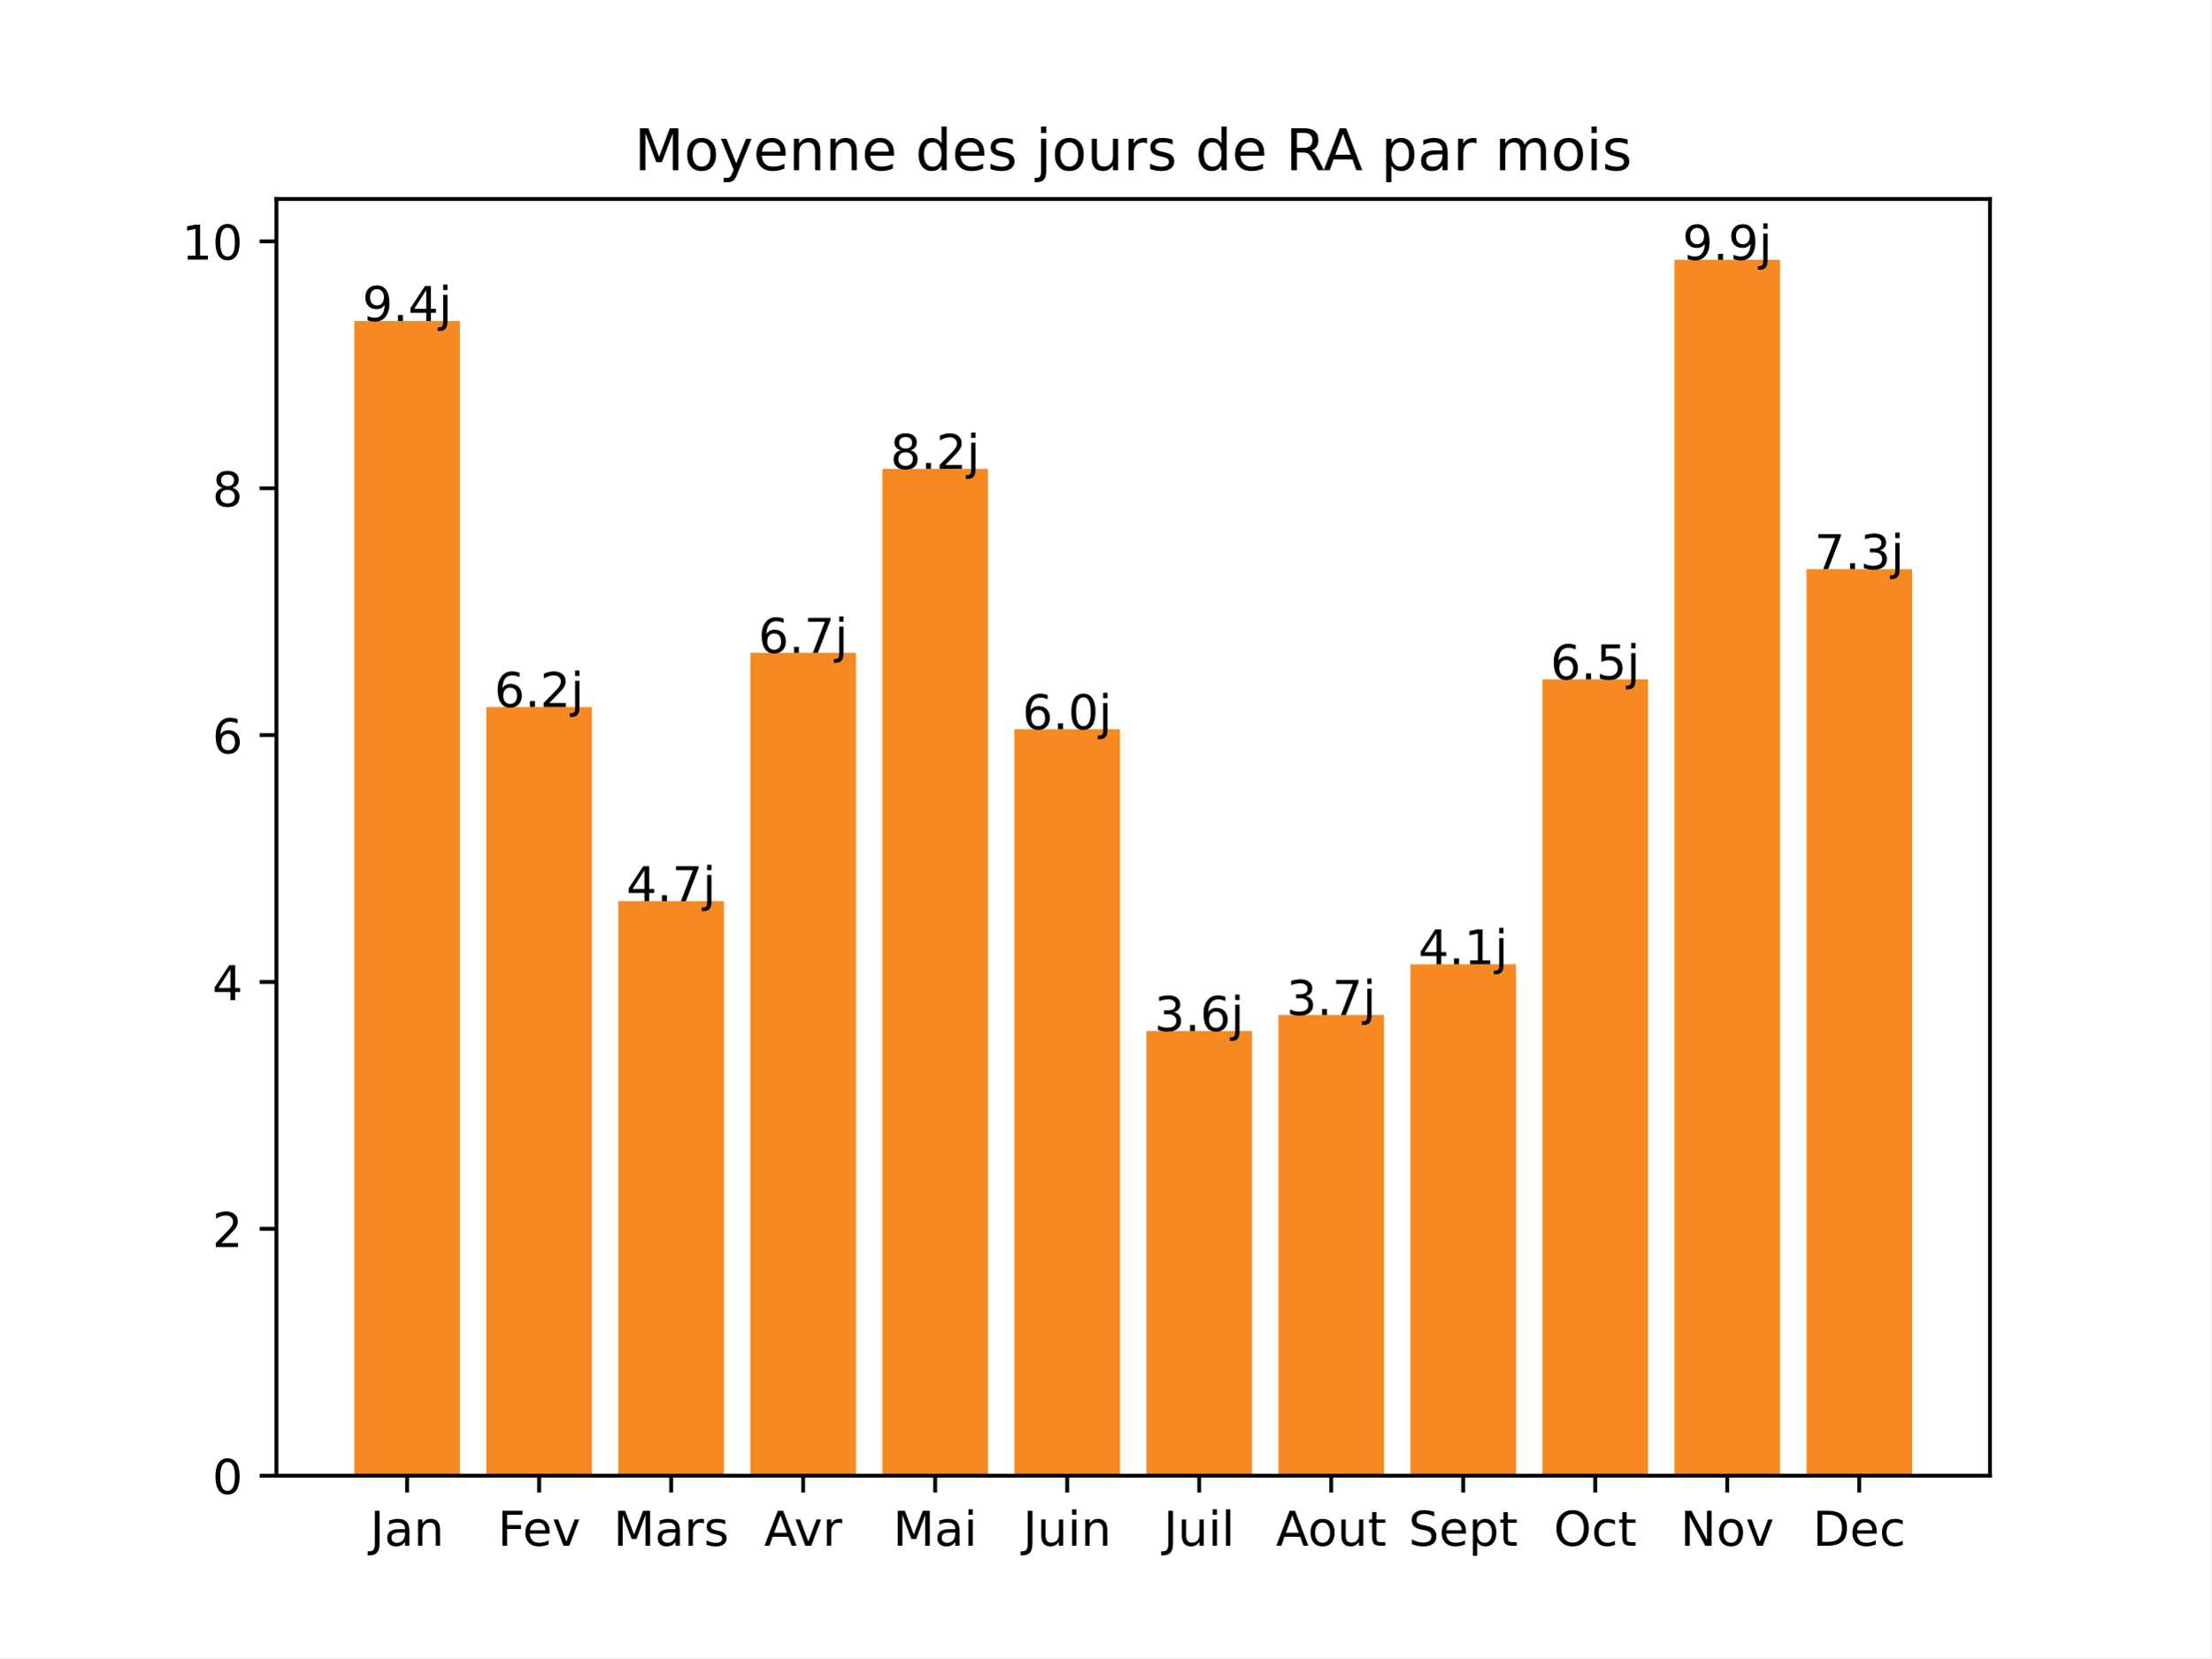
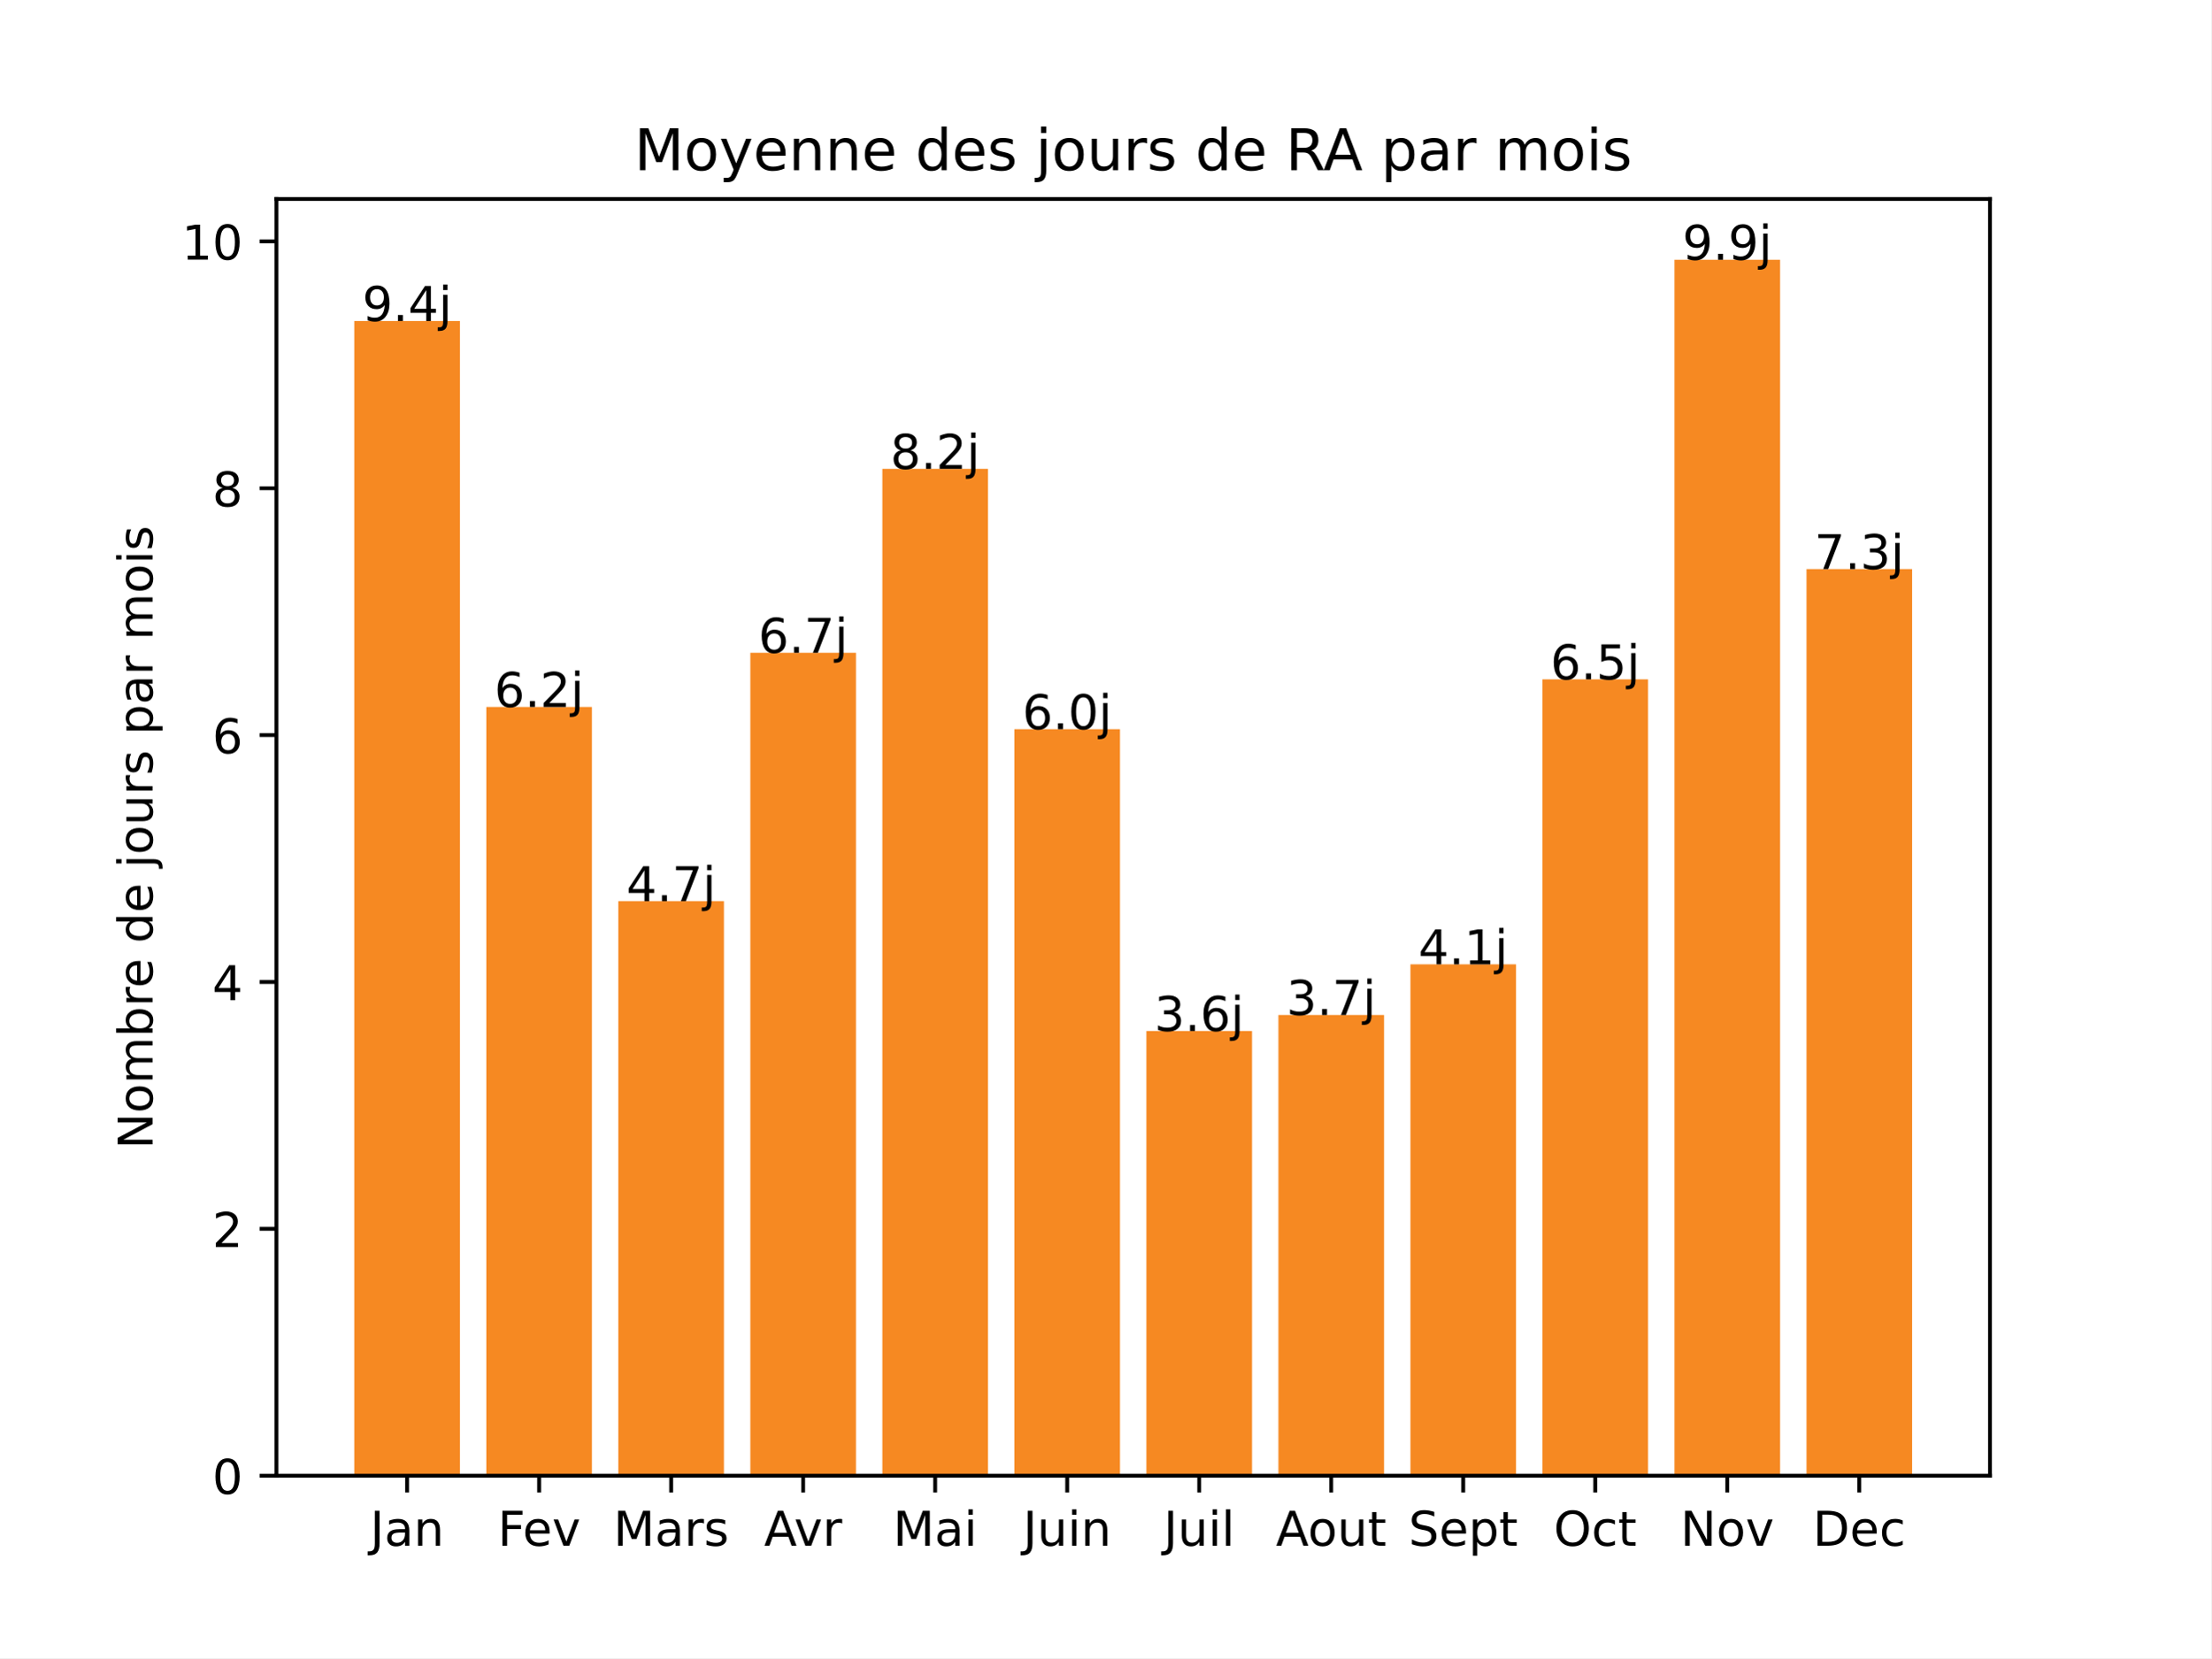
<svg xmlns="http://www.w3.org/2000/svg" xmlns:xlink="http://www.w3.org/1999/xlink" width="460.8pt" height="345.6pt" viewBox="0 0 460.8 345.6" version="1.1">
  <defs>
    <style type="text/css">*{stroke-linejoin: round; stroke-linecap: butt}</style>
  </defs>
  <g id="figure_1">
    <g id="patch_1">
      <path d="M 0 345.6  L 460.8 345.6  L 460.8 0  L 0 0  z " style="fill: #ffffff" />
    </g>
    <g id="axes_1">
      <g id="patch_2">
        <path d="M 57.6 307.584  L 414.72 307.584  L 414.72 41.472  L 57.6 41.472  z " style="fill: #ffffff" />
      </g>
      <g id="patch_3">
-         <path d="M 73.833 307.584  L 95.843 307.584  L 95.843 66.903  L 73.833 66.903  z " clip-path="url(#pdb9c90cb68)" style="fill: #f68922" />
+         <path d="M 73.833 307.584  L 95.843 307.584  L 95.843 66.903  L 73.833 66.903  z " clip-path="url(#p36d6849bb2)" style="fill: #f68922" />
      </g>
      <g id="patch_4">
-         <path d="M 101.346 307.584  L 123.356 307.584  L 123.356 147.354  L 101.346 147.354  z " clip-path="url(#pdb9c90cb68)" style="fill: #f68922" />
+         <path d="M 101.346 307.584  L 123.356 307.584  L 123.356 147.354  L 101.346 147.354  z " clip-path="url(#p36d6849bb2)" style="fill: #f68922" />
      </g>
      <g id="patch_5">
-         <path d="M 128.859 307.584  L 150.869 307.584  L 150.869 187.836  L 128.859 187.836  z " clip-path="url(#pdb9c90cb68)" style="fill: #f68922" />
+         <path d="M 128.859 307.584  L 150.869 307.584  L 150.869 187.836  L 128.859 187.836  z " clip-path="url(#p36d6849bb2)" style="fill: #f68922" />
      </g>
      <g id="patch_6">
-         <path d="M 156.372 307.584  L 178.382 307.584  L 178.382 136.064  L 156.372 136.064  z " clip-path="url(#pdb9c90cb68)" style="fill: #f68922" />
+         <path d="M 156.372 307.584  L 178.382 307.584  L 178.382 136.064  L 156.372 136.064  z " clip-path="url(#p36d6849bb2)" style="fill: #f68922" />
      </g>
      <g id="patch_7">
-         <path d="M 183.885 307.584  L 205.896 307.584  L 205.896 97.729  L 183.885 97.729  z " clip-path="url(#pdb9c90cb68)" style="fill: #f68922" />
+         <path d="M 183.885 307.584  L 205.896 307.584  L 205.896 97.729  L 183.885 97.729  z " clip-path="url(#p36d6849bb2)" style="fill: #f68922" />
      </g>
      <g id="patch_8">
-         <path d="M 211.398 307.584  L 233.409 307.584  L 233.409 151.991  L 211.398 151.991  z " clip-path="url(#pdb9c90cb68)" style="fill: #f68922" />
+         <path d="M 211.398 307.584  L 233.409 307.584  L 233.409 151.991  L 211.398 151.991  z " clip-path="url(#p36d6849bb2)" style="fill: #f68922" />
      </g>
      <g id="patch_9">
-         <path d="M 238.911 307.584  L 260.922 307.584  L 260.922 214.892  L 238.911 214.892  z " clip-path="url(#pdb9c90cb68)" style="fill: #f68922" />
+         <path d="M 238.911 307.584  L 260.922 307.584  L 260.922 214.892  L 238.911 214.892  z " clip-path="url(#p36d6849bb2)" style="fill: #f68922" />
      </g>
      <g id="patch_10">
-         <path d="M 266.424 307.584  L 288.435 307.584  L 288.435 211.549  L 266.424 211.549  z " clip-path="url(#pdb9c90cb68)" style="fill: #f68922" />
+         <path d="M 266.424 307.584  L 288.435 307.584  L 288.435 211.549  L 266.424 211.549  z " clip-path="url(#p36d6849bb2)" style="fill: #f68922" />
      </g>
      <g id="patch_11">
-         <path d="M 293.938 307.584  L 315.948 307.584  L 315.948 200.997  L 293.938 200.997  z " clip-path="url(#pdb9c90cb68)" style="fill: #f68922" />
+         <path d="M 293.938 307.584  L 315.948 307.584  L 315.948 200.997  L 293.938 200.997  z " clip-path="url(#p36d6849bb2)" style="fill: #f68922" />
      </g>
      <g id="patch_12">
-         <path d="M 321.451 307.584  L 343.461 307.584  L 343.461 141.597  L 321.451 141.597  z " clip-path="url(#pdb9c90cb68)" style="fill: #f68922" />
+         <path d="M 321.451 307.584  L 343.461 307.584  L 343.461 141.597  L 321.451 141.597  z " clip-path="url(#p36d6849bb2)" style="fill: #f68922" />
      </g>
      <g id="patch_13">
-         <path d="M 348.964 307.584  L 370.974 307.584  L 370.974 54.144  L 348.964 54.144  z " clip-path="url(#pdb9c90cb68)" style="fill: #f68922" />
+         <path d="M 348.964 307.584  L 370.974 307.584  L 370.974 54.144  L 348.964 54.144  z " clip-path="url(#p36d6849bb2)" style="fill: #f68922" />
      </g>
      <g id="patch_14">
-         <path d="M 376.477 307.584  L 398.487 307.584  L 398.487 118.614  L 376.477 118.614  z " clip-path="url(#pdb9c90cb68)" style="fill: #f68922" />
+         <path d="M 376.477 307.584  L 398.487 307.584  L 398.487 118.614  L 376.477 118.614  z " clip-path="url(#p36d6849bb2)" style="fill: #f68922" />
      </g>
      <g id="matplotlib.axis_1">
        <g id="xtick_1">
          <g id="line2d_1">
            <defs>
-               <path id="m4a46d5fed2" d="M 0 0  L 0 3.5  " style="stroke: #000000; stroke-width: 0.8" />
+               <path id="mf88b4043cc" d="M 0 0  L 0 3.5  " style="stroke: #000000; stroke-width: 0.8" />
            </defs>
            <g>
-               <use xlink:href="#m4a46d5fed2" x="84.838" y="307.584" style="stroke: #000000; stroke-width: 0.8" />
+               <use xlink:href="#mf88b4043cc" x="84.838" y="307.584" style="stroke: #000000; stroke-width: 0.8" />
            </g>
          </g>
          <g id="text_1">
            <g transform="translate(77.13015 322.1824) scale(0.1 -0.1)">
              <defs>
                <path id="DejaVuSans-4a" d="M 628 4666  L 1259 4666  L 1259 325  Q 1259 -519 939 -900  Q 619 -1281 -91 -1281  L -331 -1281  L -331 -750  L -134 -750  Q 284 -750 456 -515  Q 628 -281 628 325  L 628 4666  z " transform="scale(0.015625)" />
                <path id="DejaVuSans-61" d="M 2194 1759  Q 1497 1759 1228 1600  Q 959 1441 959 1056  Q 959 750 1161 570  Q 1363 391 1709 391  Q 2188 391 2477 730  Q 2766 1069 2766 1631  L 2766 1759  L 2194 1759  z M 3341 1997  L 3341 0  L 2766 0  L 2766 531  Q 2569 213 2275 61  Q 1981 -91 1556 -91  Q 1019 -91 701 211  Q 384 513 384 1019  Q 384 1609 779 1909  Q 1175 2209 1959 2209  L 2766 2209  L 2766 2266  Q 2766 2663 2505 2880  Q 2244 3097 1772 3097  Q 1472 3097 1187 3025  Q 903 2953 641 2809  L 641 3341  Q 956 3463 1253 3523  Q 1550 3584 1831 3584  Q 2591 3584 2966 3190  Q 3341 2797 3341 1997  z " transform="scale(0.015625)" />
                <path id="DejaVuSans-6e" d="M 3513 2113  L 3513 0  L 2938 0  L 2938 2094  Q 2938 2591 2744 2837  Q 2550 3084 2163 3084  Q 1697 3084 1428 2787  Q 1159 2491 1159 1978  L 1159 0  L 581 0  L 581 3500  L 1159 3500  L 1159 2956  Q 1366 3272 1645 3428  Q 1925 3584 2291 3584  Q 2894 3584 3203 3211  Q 3513 2838 3513 2113  z " transform="scale(0.015625)" />
              </defs>
              <use xlink:href="#DejaVuSans-4a" />
              <use xlink:href="#DejaVuSans-61" x="29.492" />
              <use xlink:href="#DejaVuSans-6e" x="90.771" />
            </g>
          </g>
        </g>
        <g id="xtick_2">
          <g id="line2d_2">
            <g>
-               <use xlink:href="#m4a46d5fed2" x="112.351" y="307.584" style="stroke: #000000; stroke-width: 0.8" />
+               <use xlink:href="#mf88b4043cc" x="112.351" y="307.584" style="stroke: #000000; stroke-width: 0.8" />
            </g>
          </g>
          <g id="text_2">
            <g transform="translate(103.7143 322.1824) scale(0.1 -0.1)">
              <defs>
                <path id="DejaVuSans-46" d="M 628 4666  L 3309 4666  L 3309 4134  L 1259 4134  L 1259 2759  L 3109 2759  L 3109 2228  L 1259 2228  L 1259 0  L 628 0  L 628 4666  z " transform="scale(0.015625)" />
                <path id="DejaVuSans-65" d="M 3597 1894  L 3597 1613  L 953 1613  Q 991 1019 1311 708  Q 1631 397 2203 397  Q 2534 397 2845 478  Q 3156 559 3463 722  L 3463 178  Q 3153 47 2828 -22  Q 2503 -91 2169 -91  Q 1331 -91 842 396  Q 353 884 353 1716  Q 353 2575 817 3079  Q 1281 3584 2069 3584  Q 2775 3584 3186 3129  Q 3597 2675 3597 1894  z M 3022 2063  Q 3016 2534 2758 2815  Q 2500 3097 2075 3097  Q 1594 3097 1305 2825  Q 1016 2553 972 2059  L 3022 2063  z " transform="scale(0.015625)" />
                <path id="DejaVuSans-76" d="M 191 3500  L 800 3500  L 1894 563  L 2988 3500  L 3597 3500  L 2284 0  L 1503 0  L 191 3500  z " transform="scale(0.015625)" />
              </defs>
              <use xlink:href="#DejaVuSans-46" />
              <use xlink:href="#DejaVuSans-65" x="52.02" />
              <use xlink:href="#DejaVuSans-76" x="113.543" />
            </g>
          </g>
        </g>
        <g id="xtick_3">
          <g id="line2d_3">
            <g>
-               <use xlink:href="#m4a46d5fed2" x="139.864" y="307.584" style="stroke: #000000; stroke-width: 0.8" />
+               <use xlink:href="#mf88b4043cc" x="139.864" y="307.584" style="stroke: #000000; stroke-width: 0.8" />
            </g>
          </g>
          <g id="text_3">
            <g transform="translate(127.8259 322.1824) scale(0.1 -0.1)">
              <defs>
                <path id="DejaVuSans-4d" d="M 628 4666  L 1569 4666  L 2759 1491  L 3956 4666  L 4897 4666  L 4897 0  L 4281 0  L 4281 4097  L 3078 897  L 2444 897  L 1241 4097  L 1241 0  L 628 0  L 628 4666  z " transform="scale(0.015625)" />
                <path id="DejaVuSans-72" d="M 2631 2963  Q 2534 3019 2420 3045  Q 2306 3072 2169 3072  Q 1681 3072 1420 2755  Q 1159 2438 1159 1844  L 1159 0  L 581 0  L 581 3500  L 1159 3500  L 1159 2956  Q 1341 3275 1631 3429  Q 1922 3584 2338 3584  Q 2397 3584 2469 3576  Q 2541 3569 2628 3553  L 2631 2963  z " transform="scale(0.015625)" />
                <path id="DejaVuSans-73" d="M 2834 3397  L 2834 2853  Q 2591 2978 2328 3040  Q 2066 3103 1784 3103  Q 1356 3103 1142 2972  Q 928 2841 928 2578  Q 928 2378 1081 2264  Q 1234 2150 1697 2047  L 1894 2003  Q 2506 1872 2764 1633  Q 3022 1394 3022 966  Q 3022 478 2636 193  Q 2250 -91 1575 -91  Q 1294 -91 989 -36  Q 684 19 347 128  L 347 722  Q 666 556 975 473  Q 1284 391 1588 391  Q 1994 391 2212 530  Q 2431 669 2431 922  Q 2431 1156 2273 1281  Q 2116 1406 1581 1522  L 1381 1569  Q 847 1681 609 1914  Q 372 2147 372 2553  Q 372 3047 722 3315  Q 1072 3584 1716 3584  Q 2034 3584 2315 3537  Q 2597 3491 2834 3397  z " transform="scale(0.015625)" />
              </defs>
              <use xlink:href="#DejaVuSans-4d" />
              <use xlink:href="#DejaVuSans-61" x="86.279" />
              <use xlink:href="#DejaVuSans-72" x="147.559" />
              <use xlink:href="#DejaVuSans-73" x="188.672" />
            </g>
          </g>
        </g>
        <g id="xtick_4">
          <g id="line2d_4">
            <g>
-               <use xlink:href="#m4a46d5fed2" x="167.377" y="307.584" style="stroke: #000000; stroke-width: 0.8" />
+               <use xlink:href="#mf88b4043cc" x="167.377" y="307.584" style="stroke: #000000; stroke-width: 0.8" />
            </g>
          </g>
          <g id="text_4">
            <g transform="translate(159.2359 322.1824) scale(0.1 -0.1)">
              <defs>
                <path id="DejaVuSans-41" d="M 2188 4044  L 1331 1722  L 3047 1722  L 2188 4044  z M 1831 4666  L 2547 4666  L 4325 0  L 3669 0  L 3244 1197  L 1141 1197  L 716 0  L 50 0  L 1831 4666  z " transform="scale(0.015625)" />
              </defs>
              <use xlink:href="#DejaVuSans-41" />
              <use xlink:href="#DejaVuSans-76" x="62.533" />
              <use xlink:href="#DejaVuSans-72" x="121.713" />
            </g>
          </g>
        </g>
        <g id="xtick_5">
          <g id="line2d_5">
            <g>
-               <use xlink:href="#m4a46d5fed2" x="194.89" y="307.584" style="stroke: #000000; stroke-width: 0.8" />
+               <use xlink:href="#mf88b4043cc" x="194.89" y="307.584" style="stroke: #000000; stroke-width: 0.8" />
            </g>
          </g>
          <g id="text_5">
            <g transform="translate(186.1232 322.1824) scale(0.1 -0.1)">
              <defs>
                <path id="DejaVuSans-69" d="M 603 3500  L 1178 3500  L 1178 0  L 603 0  L 603 3500  z M 603 4863  L 1178 4863  L 1178 4134  L 603 4134  L 603 4863  z " transform="scale(0.015625)" />
              </defs>
              <use xlink:href="#DejaVuSans-4d" />
              <use xlink:href="#DejaVuSans-61" x="86.279" />
              <use xlink:href="#DejaVuSans-69" x="147.559" />
            </g>
          </g>
        </g>
        <g id="xtick_6">
          <g id="line2d_6">
            <g>
-               <use xlink:href="#m4a46d5fed2" x="222.403" y="307.584" style="stroke: #000000; stroke-width: 0.8" />
+               <use xlink:href="#mf88b4043cc" x="222.403" y="307.584" style="stroke: #000000; stroke-width: 0.8" />
            </g>
          </g>
          <g id="text_6">
            <g transform="translate(213.2019 322.1824) scale(0.1 -0.1)">
              <defs>
                <path id="DejaVuSans-75" d="M 544 1381  L 544 3500  L 1119 3500  L 1119 1403  Q 1119 906 1312 657  Q 1506 409 1894 409  Q 2359 409 2629 706  Q 2900 1003 2900 1516  L 2900 3500  L 3475 3500  L 3475 0  L 2900 0  L 2900 538  Q 2691 219 2414 64  Q 2138 -91 1772 -91  Q 1169 -91 856 284  Q 544 659 544 1381  z M 1991 3584  L 1991 3584  z " transform="scale(0.015625)" />
              </defs>
              <use xlink:href="#DejaVuSans-4a" />
              <use xlink:href="#DejaVuSans-75" x="29.492" />
              <use xlink:href="#DejaVuSans-69" x="92.871" />
              <use xlink:href="#DejaVuSans-6e" x="120.654" />
            </g>
          </g>
        </g>
        <g id="xtick_7">
          <g id="line2d_7">
            <g>
-               <use xlink:href="#m4a46d5fed2" x="249.917" y="307.584" style="stroke: #000000; stroke-width: 0.8" />
+               <use xlink:href="#mf88b4043cc" x="249.917" y="307.584" style="stroke: #000000; stroke-width: 0.8" />
            </g>
          </g>
          <g id="text_7">
            <g transform="translate(242.4947 322.1824) scale(0.1 -0.1)">
              <defs>
                <path id="DejaVuSans-6c" d="M 603 4863  L 1178 4863  L 1178 0  L 603 0  L 603 4863  z " transform="scale(0.015625)" />
              </defs>
              <use xlink:href="#DejaVuSans-4a" />
              <use xlink:href="#DejaVuSans-75" x="29.492" />
              <use xlink:href="#DejaVuSans-69" x="92.871" />
              <use xlink:href="#DejaVuSans-6c" x="120.654" />
            </g>
          </g>
        </g>
        <g id="xtick_8">
          <g id="line2d_8">
            <g>
-               <use xlink:href="#m4a46d5fed2" x="277.43" y="307.584" style="stroke: #000000; stroke-width: 0.8" />
+               <use xlink:href="#mf88b4043cc" x="277.43" y="307.584" style="stroke: #000000; stroke-width: 0.8" />
            </g>
          </g>
          <g id="text_8">
            <g transform="translate(265.9086 322.1824) scale(0.1 -0.1)">
              <defs>
                <path id="DejaVuSans-6f" d="M 1959 3097  Q 1497 3097 1228 2736  Q 959 2375 959 1747  Q 959 1119 1226 758  Q 1494 397 1959 397  Q 2419 397 2687 759  Q 2956 1122 2956 1747  Q 2956 2369 2687 2733  Q 2419 3097 1959 3097  z M 1959 3584  Q 2709 3584 3137 3096  Q 3566 2609 3566 1747  Q 3566 888 3137 398  Q 2709 -91 1959 -91  Q 1206 -91 779 398  Q 353 888 353 1747  Q 353 2609 779 3096  Q 1206 3584 1959 3584  z " transform="scale(0.015625)" />
                <path id="DejaVuSans-74" d="M 1172 4494  L 1172 3500  L 2356 3500  L 2356 3053  L 1172 3053  L 1172 1153  Q 1172 725 1289 603  Q 1406 481 1766 481  L 2356 481  L 2356 0  L 1766 0  Q 1100 0 847 248  Q 594 497 594 1153  L 594 3053  L 172 3053  L 172 3500  L 594 3500  L 594 4494  L 1172 4494  z " transform="scale(0.015625)" />
              </defs>
              <use xlink:href="#DejaVuSans-41" />
              <use xlink:href="#DejaVuSans-6f" x="66.658" />
              <use xlink:href="#DejaVuSans-75" x="127.84" />
              <use xlink:href="#DejaVuSans-74" x="191.219" />
            </g>
          </g>
        </g>
        <g id="xtick_9">
          <g id="line2d_9">
            <g>
-               <use xlink:href="#m4a46d5fed2" x="304.943" y="307.584" style="stroke: #000000; stroke-width: 0.8" />
+               <use xlink:href="#mf88b4043cc" x="304.943" y="307.584" style="stroke: #000000; stroke-width: 0.8" />
            </g>
          </g>
          <g id="text_9">
            <g transform="translate(293.5576 322.1824) scale(0.1 -0.1)">
              <defs>
                <path id="DejaVuSans-53" d="M 3425 4513  L 3425 3897  Q 3066 4069 2747 4153  Q 2428 4238 2131 4238  Q 1616 4238 1336 4038  Q 1056 3838 1056 3469  Q 1056 3159 1242 3001  Q 1428 2844 1947 2747  L 2328 2669  Q 3034 2534 3370 2195  Q 3706 1856 3706 1288  Q 3706 609 3251 259  Q 2797 -91 1919 -91  Q 1588 -91 1214 -16  Q 841 59 441 206  L 441 856  Q 825 641 1194 531  Q 1563 422 1919 422  Q 2459 422 2753 634  Q 3047 847 3047 1241  Q 3047 1584 2836 1778  Q 2625 1972 2144 2069  L 1759 2144  Q 1053 2284 737 2584  Q 422 2884 422 3419  Q 422 4038 858 4394  Q 1294 4750 2059 4750  Q 2388 4750 2728 4690  Q 3069 4631 3425 4513  z " transform="scale(0.015625)" />
                <path id="DejaVuSans-70" d="M 1159 525  L 1159 -1331  L 581 -1331  L 581 3500  L 1159 3500  L 1159 2969  Q 1341 3281 1617 3432  Q 1894 3584 2278 3584  Q 2916 3584 3314 3078  Q 3713 2572 3713 1747  Q 3713 922 3314 415  Q 2916 -91 2278 -91  Q 1894 -91 1617 61  Q 1341 213 1159 525  z M 3116 1747  Q 3116 2381 2855 2742  Q 2594 3103 2138 3103  Q 1681 3103 1420 2742  Q 1159 2381 1159 1747  Q 1159 1113 1420 752  Q 1681 391 2138 391  Q 2594 391 2855 752  Q 3116 1113 3116 1747  z " transform="scale(0.015625)" />
              </defs>
              <use xlink:href="#DejaVuSans-53" />
              <use xlink:href="#DejaVuSans-65" x="63.477" />
              <use xlink:href="#DejaVuSans-70" x="125" />
              <use xlink:href="#DejaVuSans-74" x="188.477" />
            </g>
          </g>
        </g>
        <g id="xtick_10">
          <g id="line2d_10">
            <g>
-               <use xlink:href="#m4a46d5fed2" x="332.456" y="307.584" style="stroke: #000000; stroke-width: 0.8" />
+               <use xlink:href="#mf88b4043cc" x="332.456" y="307.584" style="stroke: #000000; stroke-width: 0.8" />
            </g>
          </g>
          <g id="text_10">
            <g transform="translate(323.8105 322.1824) scale(0.1 -0.1)">
              <defs>
                <path id="DejaVuSans-4f" d="M 2522 4238  Q 1834 4238 1429 3725  Q 1025 3213 1025 2328  Q 1025 1447 1429 934  Q 1834 422 2522 422  Q 3209 422 3611 934  Q 4013 1447 4013 2328  Q 4013 3213 3611 3725  Q 3209 4238 2522 4238  z M 2522 4750  Q 3503 4750 4090 4092  Q 4678 3434 4678 2328  Q 4678 1225 4090 567  Q 3503 -91 2522 -91  Q 1538 -91 948 565  Q 359 1222 359 2328  Q 359 3434 948 4092  Q 1538 4750 2522 4750  z " transform="scale(0.015625)" />
                <path id="DejaVuSans-63" d="M 3122 3366  L 3122 2828  Q 2878 2963 2633 3030  Q 2388 3097 2138 3097  Q 1578 3097 1268 2742  Q 959 2388 959 1747  Q 959 1106 1268 751  Q 1578 397 2138 397  Q 2388 397 2633 464  Q 2878 531 3122 666  L 3122 134  Q 2881 22 2623 -34  Q 2366 -91 2075 -91  Q 1284 -91 818 406  Q 353 903 353 1747  Q 353 2603 823 3093  Q 1294 3584 2113 3584  Q 2378 3584 2631 3529  Q 2884 3475 3122 3366  z " transform="scale(0.015625)" />
              </defs>
              <use xlink:href="#DejaVuSans-4f" />
              <use xlink:href="#DejaVuSans-63" x="78.711" />
              <use xlink:href="#DejaVuSans-74" x="133.691" />
            </g>
          </g>
        </g>
        <g id="xtick_11">
          <g id="line2d_11">
            <g>
-               <use xlink:href="#m4a46d5fed2" x="359.969" y="307.584" style="stroke: #000000; stroke-width: 0.8" />
+               <use xlink:href="#mf88b4043cc" x="359.969" y="307.584" style="stroke: #000000; stroke-width: 0.8" />
            </g>
          </g>
          <g id="text_11">
            <g transform="translate(350.2096 322.1824) scale(0.1 -0.1)">
              <defs>
                <path id="DejaVuSans-4e" d="M 628 4666  L 1478 4666  L 3547 763  L 3547 4666  L 4159 4666  L 4159 0  L 3309 0  L 1241 3903  L 1241 0  L 628 0  L 628 4666  z " transform="scale(0.015625)" />
              </defs>
              <use xlink:href="#DejaVuSans-4e" />
              <use xlink:href="#DejaVuSans-6f" x="74.805" />
              <use xlink:href="#DejaVuSans-76" x="135.986" />
            </g>
          </g>
        </g>
        <g id="xtick_12">
          <g id="line2d_12">
            <g>
-               <use xlink:href="#m4a46d5fed2" x="387.482" y="307.584" style="stroke: #000000; stroke-width: 0.8" />
+               <use xlink:href="#mf88b4043cc" x="387.482" y="307.584" style="stroke: #000000; stroke-width: 0.8" />
            </g>
          </g>
          <g id="text_12">
            <g transform="translate(377.8063 322.1824) scale(0.1 -0.1)">
              <defs>
                <path id="DejaVuSans-44" d="M 1259 4147  L 1259 519  L 2022 519  Q 2988 519 3436 956  Q 3884 1394 3884 2338  Q 3884 3275 3436 3711  Q 2988 4147 2022 4147  L 1259 4147  z M 628 4666  L 1925 4666  Q 3281 4666 3915 4102  Q 4550 3538 4550 2338  Q 4550 1131 3912 565  Q 3275 0 1925 0  L 628 0  L 628 4666  z " transform="scale(0.015625)" />
              </defs>
              <use xlink:href="#DejaVuSans-44" />
              <use xlink:href="#DejaVuSans-65" x="77.002" />
              <use xlink:href="#DejaVuSans-63" x="138.525" />
            </g>
          </g>
        </g>
      </g>
      <g id="matplotlib.axis_2">
        <g id="ytick_1">
          <g id="line2d_13">
            <defs>
-               <path id="m84a32d406f" d="M 0 0  L -3.5 0  " style="stroke: #000000; stroke-width: 0.8" />
+               <path id="mf76bffc44b" d="M 0 0  L -3.5 0  " style="stroke: #000000; stroke-width: 0.8" />
            </defs>
            <g>
-               <use xlink:href="#m84a32d406f" x="57.6" y="307.584" style="stroke: #000000; stroke-width: 0.8" />
+               <use xlink:href="#mf76bffc44b" x="57.6" y="307.584" style="stroke: #000000; stroke-width: 0.8" />
            </g>
          </g>
          <g id="text_13">
            <g transform="translate(44.2375 311.3832) scale(0.1 -0.1)">
              <defs>
                <path id="DejaVuSans-30" d="M 2034 4250  Q 1547 4250 1301 3770  Q 1056 3291 1056 2328  Q 1056 1369 1301 889  Q 1547 409 2034 409  Q 2525 409 2770 889  Q 3016 1369 3016 2328  Q 3016 3291 2770 3770  Q 2525 4250 2034 4250  z M 2034 4750  Q 2819 4750 3233 4129  Q 3647 3509 3647 2328  Q 3647 1150 3233 529  Q 2819 -91 2034 -91  Q 1250 -91 836 529  Q 422 1150 422 2328  Q 422 3509 836 4129  Q 1250 4750 2034 4750  z " transform="scale(0.015625)" />
              </defs>
              <use xlink:href="#DejaVuSans-30" />
            </g>
          </g>
        </g>
        <g id="ytick_2">
          <g id="line2d_14">
            <g>
-               <use xlink:href="#m84a32d406f" x="57.6" y="256.128" style="stroke: #000000; stroke-width: 0.8" />
+               <use xlink:href="#mf76bffc44b" x="57.6" y="256.128" style="stroke: #000000; stroke-width: 0.8" />
            </g>
          </g>
          <g id="text_14">
            <g transform="translate(44.2375 259.9272) scale(0.1 -0.1)">
              <defs>
                <path id="DejaVuSans-32" d="M 1228 531  L 3431 531  L 3431 0  L 469 0  L 469 531  Q 828 903 1448 1529  Q 2069 2156 2228 2338  Q 2531 2678 2651 2914  Q 2772 3150 2772 3378  Q 2772 3750 2511 3984  Q 2250 4219 1831 4219  Q 1534 4219 1204 4116  Q 875 4013 500 3803  L 500 4441  Q 881 4594 1212 4672  Q 1544 4750 1819 4750  Q 2544 4750 2975 4387  Q 3406 4025 3406 3419  Q 3406 3131 3298 2873  Q 3191 2616 2906 2266  Q 2828 2175 2409 1742  Q 1991 1309 1228 531  z " transform="scale(0.015625)" />
              </defs>
              <use xlink:href="#DejaVuSans-32" />
            </g>
          </g>
        </g>
        <g id="ytick_3">
          <g id="line2d_15">
            <g>
-               <use xlink:href="#m84a32d406f" x="57.6" y="204.672" style="stroke: #000000; stroke-width: 0.8" />
+               <use xlink:href="#mf76bffc44b" x="57.6" y="204.672" style="stroke: #000000; stroke-width: 0.8" />
            </g>
          </g>
          <g id="text_15">
            <g transform="translate(44.2375 208.4712) scale(0.1 -0.1)">
              <defs>
                <path id="DejaVuSans-34" d="M 2419 4116  L 825 1625  L 2419 1625  L 2419 4116  z M 2253 4666  L 3047 4666  L 3047 1625  L 3713 1625  L 3713 1100  L 3047 1100  L 3047 0  L 2419 0  L 2419 1100  L 313 1100  L 313 1709  L 2253 4666  z " transform="scale(0.015625)" />
              </defs>
              <use xlink:href="#DejaVuSans-34" />
            </g>
          </g>
        </g>
        <g id="ytick_4">
          <g id="line2d_16">
            <g>
-               <use xlink:href="#m84a32d406f" x="57.6" y="153.216" style="stroke: #000000; stroke-width: 0.8" />
+               <use xlink:href="#mf76bffc44b" x="57.6" y="153.216" style="stroke: #000000; stroke-width: 0.8" />
            </g>
          </g>
          <g id="text_16">
            <g transform="translate(44.2375 157.0152) scale(0.1 -0.1)">
              <defs>
                <path id="DejaVuSans-36" d="M 2113 2584  Q 1688 2584 1439 2293  Q 1191 2003 1191 1497  Q 1191 994 1439 701  Q 1688 409 2113 409  Q 2538 409 2786 701  Q 3034 994 3034 1497  Q 3034 2003 2786 2293  Q 2538 2584 2113 2584  z M 3366 4563  L 3366 3988  Q 3128 4100 2886 4159  Q 2644 4219 2406 4219  Q 1781 4219 1451 3797  Q 1122 3375 1075 2522  Q 1259 2794 1537 2939  Q 1816 3084 2150 3084  Q 2853 3084 3261 2657  Q 3669 2231 3669 1497  Q 3669 778 3244 343  Q 2819 -91 2113 -91  Q 1303 -91 875 529  Q 447 1150 447 2328  Q 447 3434 972 4092  Q 1497 4750 2381 4750  Q 2619 4750 2861 4703  Q 3103 4656 3366 4563  z " transform="scale(0.015625)" />
              </defs>
              <use xlink:href="#DejaVuSans-36" />
            </g>
          </g>
        </g>
        <g id="ytick_5">
          <g id="line2d_17">
            <g>
-               <use xlink:href="#m84a32d406f" x="57.6" y="101.76" style="stroke: #000000; stroke-width: 0.8" />
+               <use xlink:href="#mf76bffc44b" x="57.6" y="101.76" style="stroke: #000000; stroke-width: 0.8" />
            </g>
          </g>
          <g id="text_17">
            <g transform="translate(44.2375 105.5592) scale(0.1 -0.1)">
              <defs>
                <path id="DejaVuSans-38" d="M 2034 2216  Q 1584 2216 1326 1975  Q 1069 1734 1069 1313  Q 1069 891 1326 650  Q 1584 409 2034 409  Q 2484 409 2743 651  Q 3003 894 3003 1313  Q 3003 1734 2745 1975  Q 2488 2216 2034 2216  z M 1403 2484  Q 997 2584 770 2862  Q 544 3141 544 3541  Q 544 4100 942 4425  Q 1341 4750 2034 4750  Q 2731 4750 3128 4425  Q 3525 4100 3525 3541  Q 3525 3141 3298 2862  Q 3072 2584 2669 2484  Q 3125 2378 3379 2068  Q 3634 1759 3634 1313  Q 3634 634 3220 271  Q 2806 -91 2034 -91  Q 1263 -91 848 271  Q 434 634 434 1313  Q 434 1759 690 2068  Q 947 2378 1403 2484  z M 1172 3481  Q 1172 3119 1398 2916  Q 1625 2713 2034 2713  Q 2441 2713 2670 2916  Q 2900 3119 2900 3481  Q 2900 3844 2670 4047  Q 2441 4250 2034 4250  Q 1625 4250 1398 4047  Q 1172 3844 1172 3481  z " transform="scale(0.015625)" />
              </defs>
              <use xlink:href="#DejaVuSans-38" />
            </g>
          </g>
        </g>
        <g id="ytick_6">
          <g id="line2d_18">
            <g>
-               <use xlink:href="#m84a32d406f" x="57.6" y="50.304" style="stroke: #000000; stroke-width: 0.8" />
+               <use xlink:href="#mf76bffc44b" x="57.6" y="50.304" style="stroke: #000000; stroke-width: 0.8" />
            </g>
          </g>
          <g id="text_18">
            <g transform="translate(37.875 54.10322) scale(0.1 -0.1)">
              <defs>
                <path id="DejaVuSans-31" d="M 794 531  L 1825 531  L 1825 4091  L 703 3866  L 703 4441  L 1819 4666  L 2450 4666  L 2450 531  L 3481 531  L 3481 0  L 794 0  L 794 531  z " transform="scale(0.015625)" />
              </defs>
              <use xlink:href="#DejaVuSans-31" />
              <use xlink:href="#DejaVuSans-30" x="63.623" />
            </g>
          </g>
        </g>
+         <g id="text_19">
+           <g transform="translate(31.79531 239.4936) rotate(-90) scale(0.1 -0.1)">
+             <defs>
+               <path id="DejaVuSans-6d" d="M 3328 2828  Q 3544 3216 3844 3400  Q 4144 3584 4550 3584  Q 5097 3584 5394 3201  Q 5691 2819 5691 2113  L 5691 0  L 5113 0  L 5113 2094  Q 5113 2597 4934 2840  Q 4756 3084 4391 3084  Q 3944 3084 3684 2787  Q 3425 2491 3425 1978  L 3425 0  L 2847 0  L 2847 2094  Q 2847 2600 2669 2842  Q 2491 3084 2119 3084  Q 1678 3084 1418 2786  Q 1159 2488 1159 1978  L 1159 0  L 581 0  L 581 3500  L 1159 3500  L 1159 2956  Q 1356 3278 1631 3431  Q 1906 3584 2284 3584  Q 2666 3584 2933 3390  Q 3200 3197 3328 2828  z " transform="scale(0.015625)" />
+               <path id="DejaVuSans-62" d="M 3116 1747  Q 3116 2381 2855 2742  Q 2594 3103 2138 3103  Q 1681 3103 1420 2742  Q 1159 2381 1159 1747  Q 1159 1113 1420 752  Q 1681 391 2138 391  Q 2594 391 2855 752  Q 3116 1113 3116 1747  z M 1159 2969  Q 1341 3281 1617 3432  Q 1894 3584 2278 3584  Q 2916 3584 3314 3078  Q 3713 2572 3713 1747  Q 3713 922 3314 415  Q 2916 -91 2278 -91  Q 1894 -91 1617 61  Q 1341 213 1159 525  L 1159 0  L 581 0  L 581 4863  L 1159 4863  L 1159 2969  z " transform="scale(0.015625)" />
+               <path id="DejaVuSans-20" transform="scale(0.015625)" />
+               <path id="DejaVuSans-64" d="M 2906 2969  L 2906 4863  L 3481 4863  L 3481 0  L 2906 0  L 2906 525  Q 2725 213 2448 61  Q 2172 -91 1784 -91  Q 1150 -91 751 415  Q 353 922 353 1747  Q 353 2572 751 3078  Q 1150 3584 1784 3584  Q 2172 3584 2448 3432  Q 2725 3281 2906 2969  z M 947 1747  Q 947 1113 1208 752  Q 1469 391 1925 391  Q 2381 391 2643 752  Q 2906 1113 2906 1747  Q 2906 2381 2643 2742  Q 2381 3103 1925 3103  Q 1469 3103 1208 2742  Q 947 2381 947 1747  z " transform="scale(0.015625)" />
+               <path id="DejaVuSans-6a" d="M 603 3500  L 1178 3500  L 1178 -63  Q 1178 -731 923 -1031  Q 669 -1331 103 -1331  L -116 -1331  L -116 -844  L 38 -844  Q 366 -844 484 -692  Q 603 -541 603 -63  L 603 3500  z M 603 4863  L 1178 4863  L 1178 4134  L 603 4134  L 603 4863  z " transform="scale(0.015625)" />
+             </defs>
+             <use xlink:href="#DejaVuSans-4e" />
+             <use xlink:href="#DejaVuSans-6f" x="74.805" />
+             <use xlink:href="#DejaVuSans-6d" x="135.986" />
+             <use xlink:href="#DejaVuSans-62" x="233.398" />
+             <use xlink:href="#DejaVuSans-72" x="296.875" />
+             <use xlink:href="#DejaVuSans-65" x="335.738" />
+             <use xlink:href="#DejaVuSans-20" x="397.262" />
+             <use xlink:href="#DejaVuSans-64" x="429.049" />
+             <use xlink:href="#DejaVuSans-65" x="492.525" />
+             <use xlink:href="#DejaVuSans-20" x="554.049" />
+             <use xlink:href="#DejaVuSans-6a" x="585.836" />
+             <use xlink:href="#DejaVuSans-6f" x="613.619" />
+             <use xlink:href="#DejaVuSans-75" x="674.801" />
+             <use xlink:href="#DejaVuSans-72" x="738.18" />
+             <use xlink:href="#DejaVuSans-73" x="779.293" />
+             <use xlink:href="#DejaVuSans-20" x="831.393" />
+             <use xlink:href="#DejaVuSans-70" x="863.18" />
+             <use xlink:href="#DejaVuSans-61" x="926.656" />
+             <use xlink:href="#DejaVuSans-72" x="987.936" />
+             <use xlink:href="#DejaVuSans-20" x="1029.049" />
+             <use xlink:href="#DejaVuSans-6d" x="1060.836" />
+             <use xlink:href="#DejaVuSans-6f" x="1158.248" />
+             <use xlink:href="#DejaVuSans-69" x="1219.43" />
+             <use xlink:href="#DejaVuSans-73" x="1247.213" />
+           </g>
+         </g>
      </g>
      <g id="patch_15">
        <path d="M 57.6 307.584  L 57.6 41.472  " style="fill: none; stroke: #000000; stroke-width: 0.8; stroke-linejoin: miter; stroke-linecap: square" />
      </g>
      <g id="patch_16">
        <path d="M 414.72 307.584  L 414.72 41.472  " style="fill: none; stroke: #000000; stroke-width: 0.8; stroke-linejoin: miter; stroke-linecap: square" />
      </g>
      <g id="patch_17">
        <path d="M 57.6 307.584  L 414.72 307.584  " style="fill: none; stroke: #000000; stroke-width: 0.8; stroke-linejoin: miter; stroke-linecap: square" />
      </g>
      <g id="patch_18">
        <path d="M 57.6 41.472  L 414.72 41.472  " style="fill: none; stroke: #000000; stroke-width: 0.8; stroke-linejoin: miter; stroke-linecap: square" />
      </g>
-       <g id="text_19">
+       <g id="text_20">
        <g transform="translate(75.49734 66.90271) scale(0.1 -0.1)">
          <defs>
            <path id="DejaVuSans-39" d="M 703 97  L 703 672  Q 941 559 1184 500  Q 1428 441 1663 441  Q 2288 441 2617 861  Q 2947 1281 2994 2138  Q 2813 1869 2534 1725  Q 2256 1581 1919 1581  Q 1219 1581 811 2004  Q 403 2428 403 3163  Q 403 3881 828 4315  Q 1253 4750 1959 4750  Q 2769 4750 3195 4129  Q 3622 3509 3622 2328  Q 3622 1225 3098 567  Q 2575 -91 1691 -91  Q 1453 -91 1209 -44  Q 966 3 703 97  z M 1959 2075  Q 2384 2075 2632 2365  Q 2881 2656 2881 3163  Q 2881 3666 2632 3958  Q 2384 4250 1959 4250  Q 1534 4250 1286 3958  Q 1038 3666 1038 3163  Q 1038 2656 1286 2365  Q 1534 2075 1959 2075  z " transform="scale(0.015625)" />
            <path id="DejaVuSans-2e" d="M 684 794  L 1344 794  L 1344 0  L 684 0  L 684 794  z " transform="scale(0.015625)" />
-             <path id="DejaVuSans-6a" d="M 603 3500  L 1178 3500  L 1178 -63  Q 1178 -731 923 -1031  Q 669 -1331 103 -1331  L -116 -1331  L -116 -844  L 38 -844  Q 366 -844 484 -692  Q 603 -541 603 -63  L 603 3500  z M 603 4863  L 1178 4863  L 1178 4134  L 603 4134  L 603 4863  z " transform="scale(0.015625)" />
          </defs>
          <use xlink:href="#DejaVuSans-39" />
          <use xlink:href="#DejaVuSans-2e" x="63.623" />
          <use xlink:href="#DejaVuSans-34" x="95.41" />
          <use xlink:href="#DejaVuSans-6a" x="159.033" />
        </g>
      </g>
-       <g id="text_20">
+       <g id="text_21">
        <g transform="translate(103.0104 147.3539) scale(0.1 -0.1)">
          <use xlink:href="#DejaVuSans-36" />
          <use xlink:href="#DejaVuSans-2e" x="63.623" />
          <use xlink:href="#DejaVuSans-32" x="95.41" />
          <use xlink:href="#DejaVuSans-6a" x="159.033" />
        </g>
      </g>
-       <g id="text_21">
+       <g id="text_22">
        <g transform="translate(130.5235 187.8362) scale(0.1 -0.1)">
          <defs>
            <path id="DejaVuSans-37" d="M 525 4666  L 3525 4666  L 3525 4397  L 1831 0  L 1172 0  L 2766 4134  L 525 4134  L 525 4666  z " transform="scale(0.015625)" />
          </defs>
          <use xlink:href="#DejaVuSans-34" />
          <use xlink:href="#DejaVuSans-2e" x="63.623" />
          <use xlink:href="#DejaVuSans-37" x="95.41" />
          <use xlink:href="#DejaVuSans-6a" x="159.033" />
        </g>
      </g>
-       <g id="text_22">
+       <g id="text_23">
        <g transform="translate(158.0366 136.064) scale(0.1 -0.1)">
          <use xlink:href="#DejaVuSans-36" />
          <use xlink:href="#DejaVuSans-2e" x="63.623" />
          <use xlink:href="#DejaVuSans-37" x="95.41" />
          <use xlink:href="#DejaVuSans-6a" x="159.033" />
        </g>
      </g>
-       <g id="text_23">
+       <g id="text_24">
        <g transform="translate(185.5497 97.72889) scale(0.1 -0.1)">
          <use xlink:href="#DejaVuSans-38" />
          <use xlink:href="#DejaVuSans-2e" x="63.623" />
          <use xlink:href="#DejaVuSans-32" x="95.41" />
          <use xlink:href="#DejaVuSans-6a" x="159.033" />
        </g>
      </g>
-       <g id="text_24">
+       <g id="text_25">
        <g transform="translate(213.0628 151.9909) scale(0.1 -0.1)">
          <use xlink:href="#DejaVuSans-36" />
          <use xlink:href="#DejaVuSans-2e" x="63.623" />
          <use xlink:href="#DejaVuSans-30" x="95.41" />
          <use xlink:href="#DejaVuSans-6a" x="159.033" />
        </g>
      </g>
-       <g id="text_25">
+       <g id="text_26">
        <g transform="translate(240.5759 214.8919) scale(0.1 -0.1)">
          <defs>
            <path id="DejaVuSans-33" d="M 2597 2516  Q 3050 2419 3304 2112  Q 3559 1806 3559 1356  Q 3559 666 3084 287  Q 2609 -91 1734 -91  Q 1441 -91 1130 -33  Q 819 25 488 141  L 488 750  Q 750 597 1062 519  Q 1375 441 1716 441  Q 2309 441 2620 675  Q 2931 909 2931 1356  Q 2931 1769 2642 2001  Q 2353 2234 1838 2234  L 1294 2234  L 1294 2753  L 1863 2753  Q 2328 2753 2575 2939  Q 2822 3125 2822 3475  Q 2822 3834 2567 4026  Q 2313 4219 1838 4219  Q 1578 4219 1281 4162  Q 984 4106 628 3988  L 628 4550  Q 988 4650 1302 4700  Q 1616 4750 1894 4750  Q 2613 4750 3031 4423  Q 3450 4097 3450 3541  Q 3450 3153 3228 2886  Q 3006 2619 2597 2516  z " transform="scale(0.015625)" />
          </defs>
          <use xlink:href="#DejaVuSans-33" />
          <use xlink:href="#DejaVuSans-2e" x="63.623" />
          <use xlink:href="#DejaVuSans-36" x="95.41" />
          <use xlink:href="#DejaVuSans-6a" x="159.033" />
        </g>
      </g>
-       <g id="text_26">
+       <g id="text_27">
        <g transform="translate(268.089 211.5486) scale(0.1 -0.1)">
          <use xlink:href="#DejaVuSans-33" />
          <use xlink:href="#DejaVuSans-2e" x="63.623" />
          <use xlink:href="#DejaVuSans-37" x="95.41" />
          <use xlink:href="#DejaVuSans-6a" x="159.033" />
        </g>
      </g>
-       <g id="text_27">
+       <g id="text_28">
        <g transform="translate(295.6021 200.9966) scale(0.1 -0.1)">
          <use xlink:href="#DejaVuSans-34" />
          <use xlink:href="#DejaVuSans-2e" x="63.623" />
          <use xlink:href="#DejaVuSans-31" x="95.41" />
          <use xlink:href="#DejaVuSans-6a" x="159.033" />
        </g>
      </g>
-       <g id="text_28">
+       <g id="text_29">
        <g transform="translate(323.1152 141.5969) scale(0.1 -0.1)">
          <defs>
            <path id="DejaVuSans-35" d="M 691 4666  L 3169 4666  L 3169 4134  L 1269 4134  L 1269 2991  Q 1406 3038 1543 3061  Q 1681 3084 1819 3084  Q 2600 3084 3056 2656  Q 3513 2228 3513 1497  Q 3513 744 3044 326  Q 2575 -91 1722 -91  Q 1428 -91 1123 -41  Q 819 9 494 109  L 494 744  Q 775 591 1075 516  Q 1375 441 1709 441  Q 2250 441 2565 725  Q 2881 1009 2881 1497  Q 2881 1984 2565 2268  Q 2250 2553 1709 2553  Q 1456 2553 1204 2497  Q 953 2441 691 2322  L 691 4666  z " transform="scale(0.015625)" />
          </defs>
          <use xlink:href="#DejaVuSans-36" />
          <use xlink:href="#DejaVuSans-2e" x="63.623" />
          <use xlink:href="#DejaVuSans-35" x="95.41" />
          <use xlink:href="#DejaVuSans-6a" x="159.033" />
        </g>
      </g>
-       <g id="text_29">
+       <g id="text_30">
        <g transform="translate(350.6283 54.144) scale(0.1 -0.1)">
          <use xlink:href="#DejaVuSans-39" />
          <use xlink:href="#DejaVuSans-2e" x="63.623" />
          <use xlink:href="#DejaVuSans-39" x="95.41" />
          <use xlink:href="#DejaVuSans-6a" x="159.033" />
        </g>
      </g>
-       <g id="text_30">
+       <g id="text_31">
        <g transform="translate(378.1414 118.6141) scale(0.1 -0.1)">
          <use xlink:href="#DejaVuSans-37" />
          <use xlink:href="#DejaVuSans-2e" x="63.623" />
          <use xlink:href="#DejaVuSans-33" x="95.41" />
          <use xlink:href="#DejaVuSans-6a" x="159.033" />
        </g>
      </g>
-       <g id="text_31">
+       <g id="text_32">
        <g transform="translate(132.1763 35.472) scale(0.12 -0.12)">
          <defs>
            <path id="DejaVuSans-79" d="M 2059 -325  Q 1816 -950 1584 -1140  Q 1353 -1331 966 -1331  L 506 -1331  L 506 -850  L 844 -850  Q 1081 -850 1212 -737  Q 1344 -625 1503 -206  L 1606 56  L 191 3500  L 800 3500  L 1894 763  L 2988 3500  L 3597 3500  L 2059 -325  z " transform="scale(0.015625)" />
-             <path id="DejaVuSans-20" transform="scale(0.015625)" />
-             <path id="DejaVuSans-64" d="M 2906 2969  L 2906 4863  L 3481 4863  L 3481 0  L 2906 0  L 2906 525  Q 2725 213 2448 61  Q 2172 -91 1784 -91  Q 1150 -91 751 415  Q 353 922 353 1747  Q 353 2572 751 3078  Q 1150 3584 1784 3584  Q 2172 3584 2448 3432  Q 2725 3281 2906 2969  z M 947 1747  Q 947 1113 1208 752  Q 1469 391 1925 391  Q 2381 391 2643 752  Q 2906 1113 2906 1747  Q 2906 2381 2643 2742  Q 2381 3103 1925 3103  Q 1469 3103 1208 2742  Q 947 2381 947 1747  z " transform="scale(0.015625)" />
            <path id="DejaVuSans-52" d="M 2841 2188  Q 3044 2119 3236 1894  Q 3428 1669 3622 1275  L 4263 0  L 3584 0  L 2988 1197  Q 2756 1666 2539 1819  Q 2322 1972 1947 1972  L 1259 1972  L 1259 0  L 628 0  L 628 4666  L 2053 4666  Q 2853 4666 3247 4331  Q 3641 3997 3641 3322  Q 3641 2881 3436 2590  Q 3231 2300 2841 2188  z M 1259 4147  L 1259 2491  L 2053 2491  Q 2509 2491 2742 2702  Q 2975 2913 2975 3322  Q 2975 3731 2742 3939  Q 2509 4147 2053 4147  L 1259 4147  z " transform="scale(0.015625)" />
-             <path id="DejaVuSans-6d" d="M 3328 2828  Q 3544 3216 3844 3400  Q 4144 3584 4550 3584  Q 5097 3584 5394 3201  Q 5691 2819 5691 2113  L 5691 0  L 5113 0  L 5113 2094  Q 5113 2597 4934 2840  Q 4756 3084 4391 3084  Q 3944 3084 3684 2787  Q 3425 2491 3425 1978  L 3425 0  L 2847 0  L 2847 2094  Q 2847 2600 2669 2842  Q 2491 3084 2119 3084  Q 1678 3084 1418 2786  Q 1159 2488 1159 1978  L 1159 0  L 581 0  L 581 3500  L 1159 3500  L 1159 2956  Q 1356 3278 1631 3431  Q 1906 3584 2284 3584  Q 2666 3584 2933 3390  Q 3200 3197 3328 2828  z " transform="scale(0.015625)" />
          </defs>
          <use xlink:href="#DejaVuSans-4d" />
          <use xlink:href="#DejaVuSans-6f" x="86.279" />
          <use xlink:href="#DejaVuSans-79" x="147.461" />
          <use xlink:href="#DejaVuSans-65" x="206.641" />
          <use xlink:href="#DejaVuSans-6e" x="268.164" />
          <use xlink:href="#DejaVuSans-6e" x="331.543" />
          <use xlink:href="#DejaVuSans-65" x="394.922" />
          <use xlink:href="#DejaVuSans-20" x="456.445" />
          <use xlink:href="#DejaVuSans-64" x="488.232" />
          <use xlink:href="#DejaVuSans-65" x="551.709" />
          <use xlink:href="#DejaVuSans-73" x="613.232" />
          <use xlink:href="#DejaVuSans-20" x="665.332" />
          <use xlink:href="#DejaVuSans-6a" x="697.119" />
          <use xlink:href="#DejaVuSans-6f" x="724.902" />
          <use xlink:href="#DejaVuSans-75" x="786.084" />
          <use xlink:href="#DejaVuSans-72" x="849.463" />
          <use xlink:href="#DejaVuSans-73" x="890.576" />
          <use xlink:href="#DejaVuSans-20" x="942.676" />
          <use xlink:href="#DejaVuSans-64" x="974.463" />
          <use xlink:href="#DejaVuSans-65" x="1037.939" />
          <use xlink:href="#DejaVuSans-20" x="1099.463" />
          <use xlink:href="#DejaVuSans-52" x="1131.25" />
          <use xlink:href="#DejaVuSans-41" x="1196.732" />
          <use xlink:href="#DejaVuSans-20" x="1265.141" />
          <use xlink:href="#DejaVuSans-70" x="1296.928" />
          <use xlink:href="#DejaVuSans-61" x="1360.404" />
          <use xlink:href="#DejaVuSans-72" x="1421.684" />
          <use xlink:href="#DejaVuSans-20" x="1462.797" />
          <use xlink:href="#DejaVuSans-6d" x="1494.584" />
          <use xlink:href="#DejaVuSans-6f" x="1591.996" />
          <use xlink:href="#DejaVuSans-69" x="1653.178" />
          <use xlink:href="#DejaVuSans-73" x="1680.961" />
        </g>
      </g>
    </g>
  </g>
  <defs>
-     <clipPath id="pdb9c90cb68">
+     <clipPath id="p36d6849bb2">
      <rect x="57.6" y="41.472" width="357.12" height="266.112" />
    </clipPath>
  </defs>
</svg>
